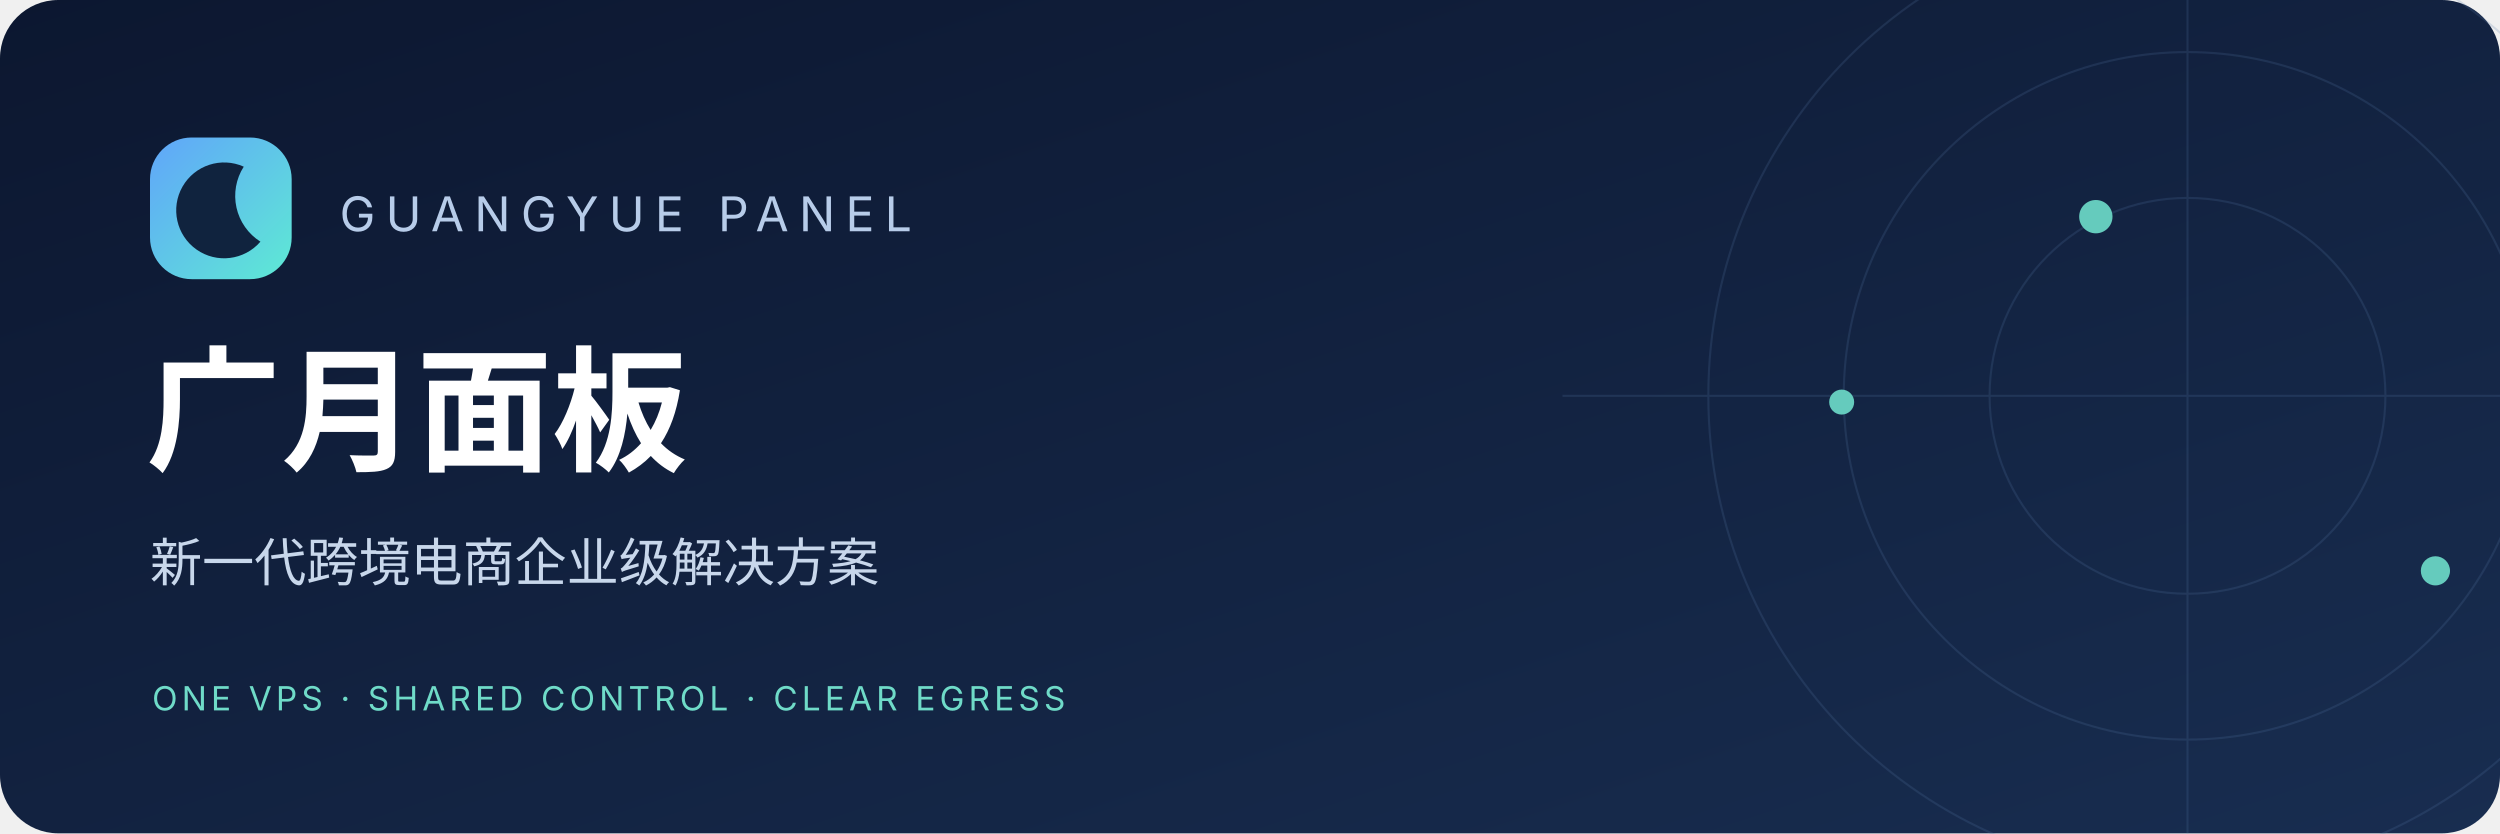
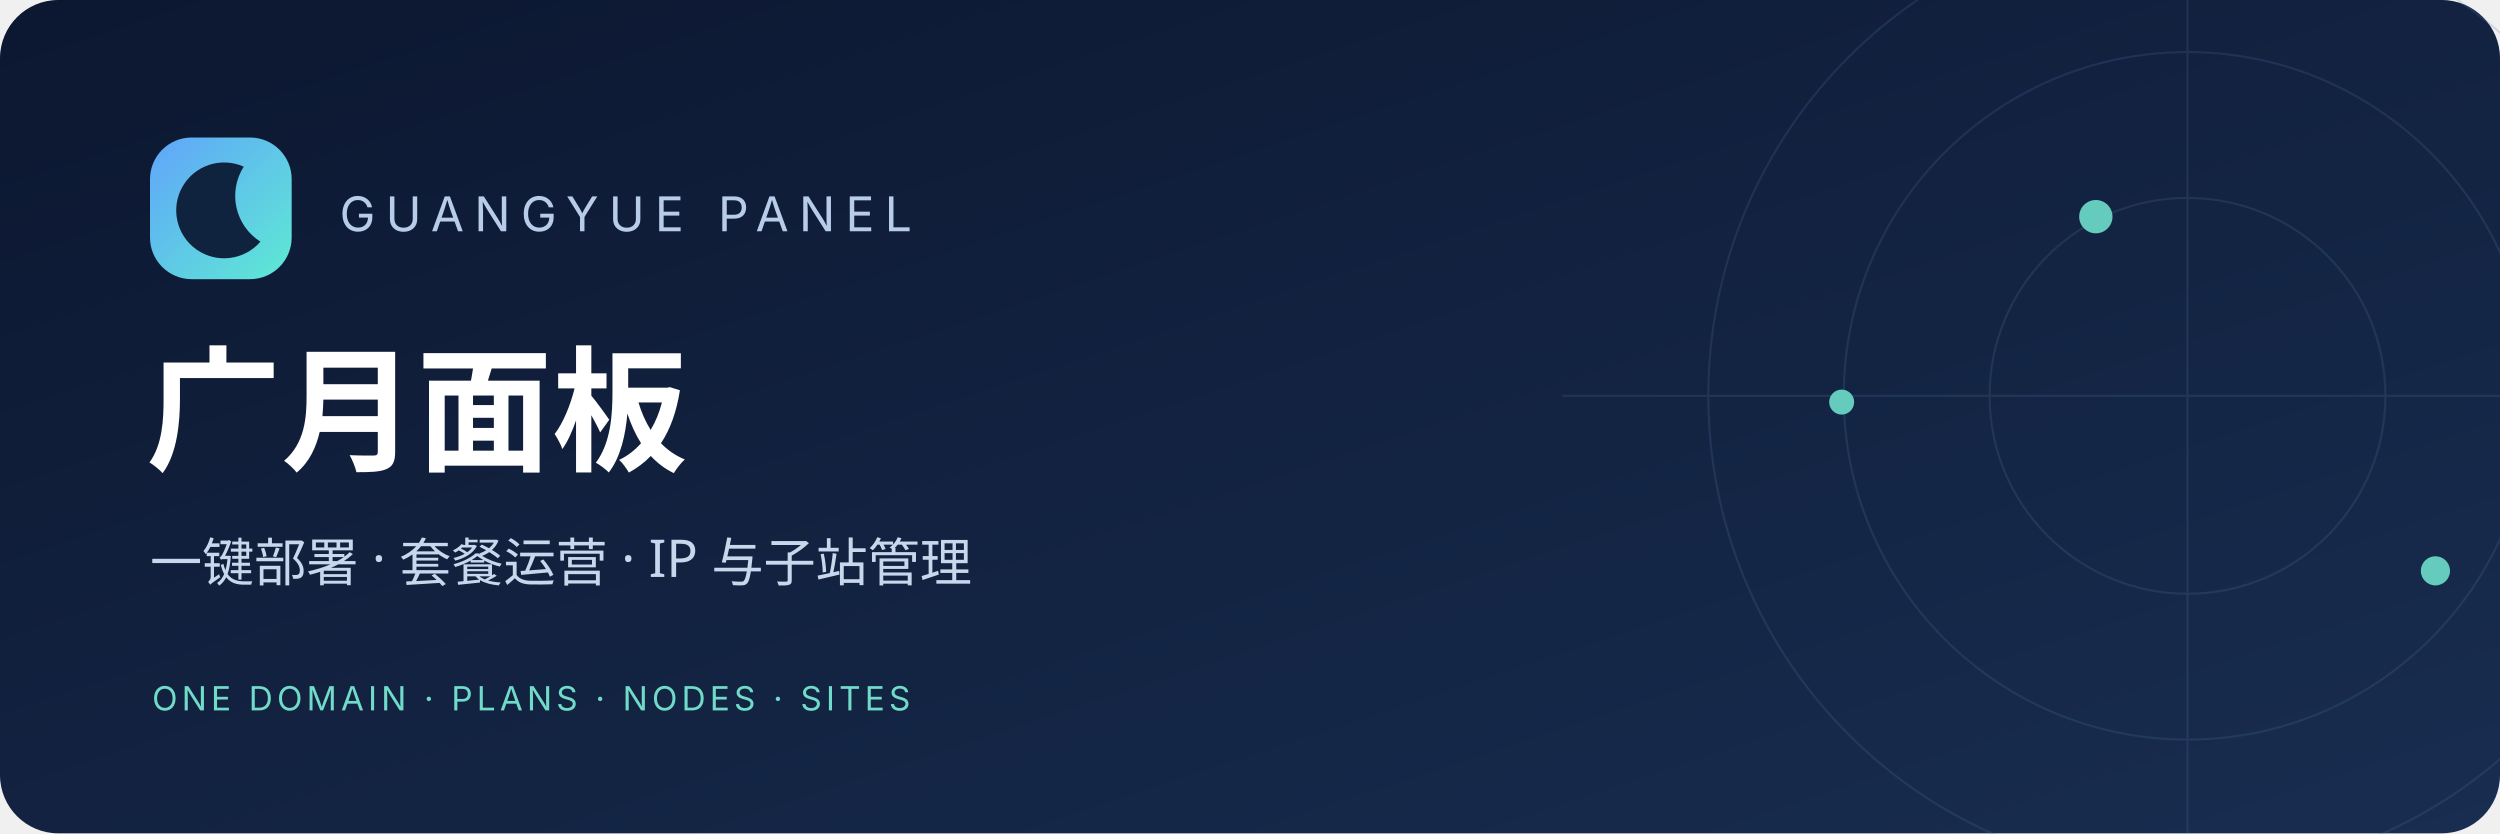
<svg xmlns="http://www.w3.org/2000/svg" width="1200" height="400" viewBox="0 0 1200 400">
  <defs>
    <linearGradient id="bg" x2="1" y2="1">
      <stop stop-color="#0c1730" />
      <stop offset="1" stop-color="#182d50" />
    </linearGradient>
    <linearGradient id="a" x2="1" y2="1">
      <stop stop-color="#60a5fa" />
      <stop offset="1" stop-color="#5eead4" />
    </linearGradient>
  </defs>
  <rect width="1200" height="400" rx="28" fill="url(#bg)" />
  <g fill="none" stroke="#5777a6" opacity=".2">
    <circle cx="1050" cy="190" r="230" />
    <circle cx="1050" cy="190" r="165" />
    <circle cx="1050" cy="190" r="95" />
    <path d="M750 190h450M1050 0v400" />
  </g>
  <rect x="72" y="66" width="68" height="68" rx="20" fill="url(#a)" />
  <path d="M117 80a23 23 0 1 0 8 36 26 26 0 0 1-8-36" fill="#10233e" />
  <text x="163" y="111" font-family="Inter,Arial,sans-serif" font-size="23" letter-spacing="5" fill="#b7cce9">GUANGYUE PANEL</text>
  <text x="70" y="221" font-family="PingFang SC,Microsoft YaHei,sans-serif" font-size="65" font-weight="700" fill="#fff">广月面板</text>
-   <text x="72" y="279" font-family="PingFang SC,Microsoft YaHei,sans-serif" font-size="25" fill="#c8d7eb">新一代跨境电商企业级解决方案</text>
-   <text x="73" y="341" font-family="Inter,Arial,sans-serif" font-size="16" letter-spacing="2" fill="#6fdbc8">ONE VPS · SHARED CONTROL · CLEAR EGRESS</text>
+   <text x="72" y="279" font-family="PingFang SC,Microsoft YaHei,sans-serif" font-size="25" fill="#c8d7eb">一键部署 · 套餐运营 · IP 与子站管理</text>
+   <text x="73" y="341" font-family="Inter,Arial,sans-serif" font-size="16" letter-spacing="2" fill="#6fdbc8">ONE DOMAIN · PLANS · NODES · SITES</text>
  <g fill="#65cbbd">
    <circle cx="1006" cy="104" r="8" />
    <circle cx="1169" cy="274" r="7" />
    <circle cx="884" cy="193" r="6" />
  </g>
</svg>
